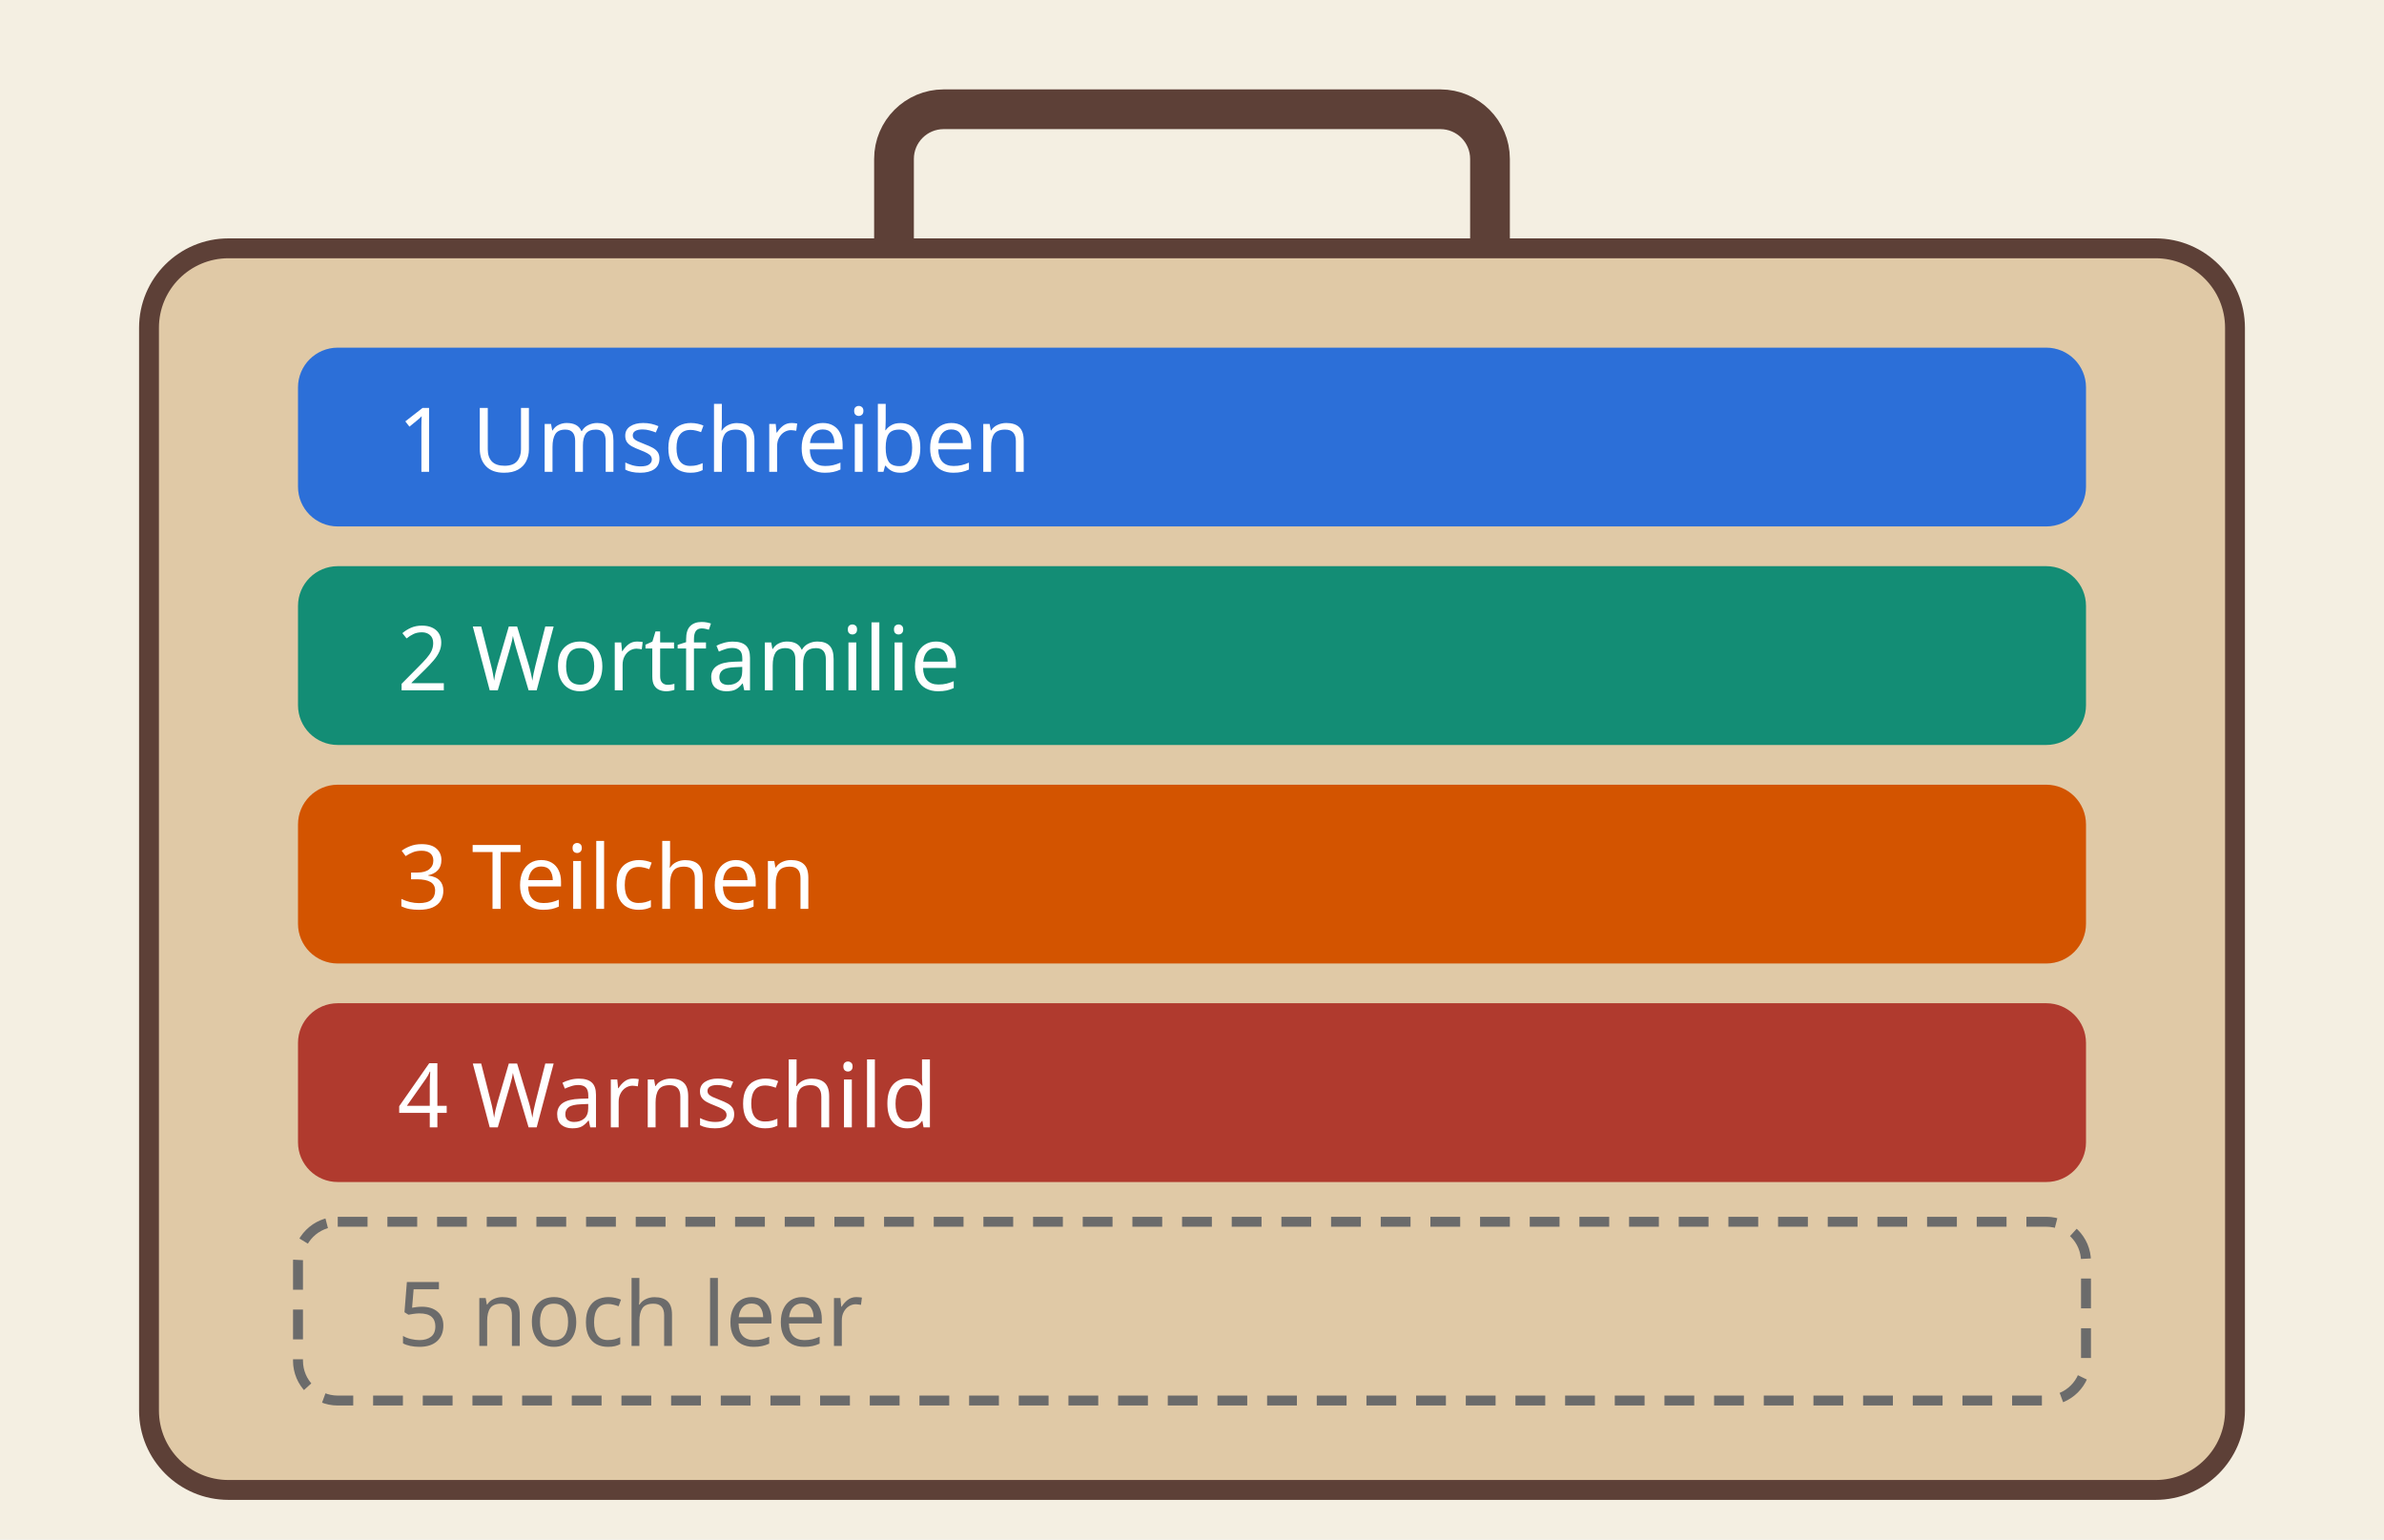
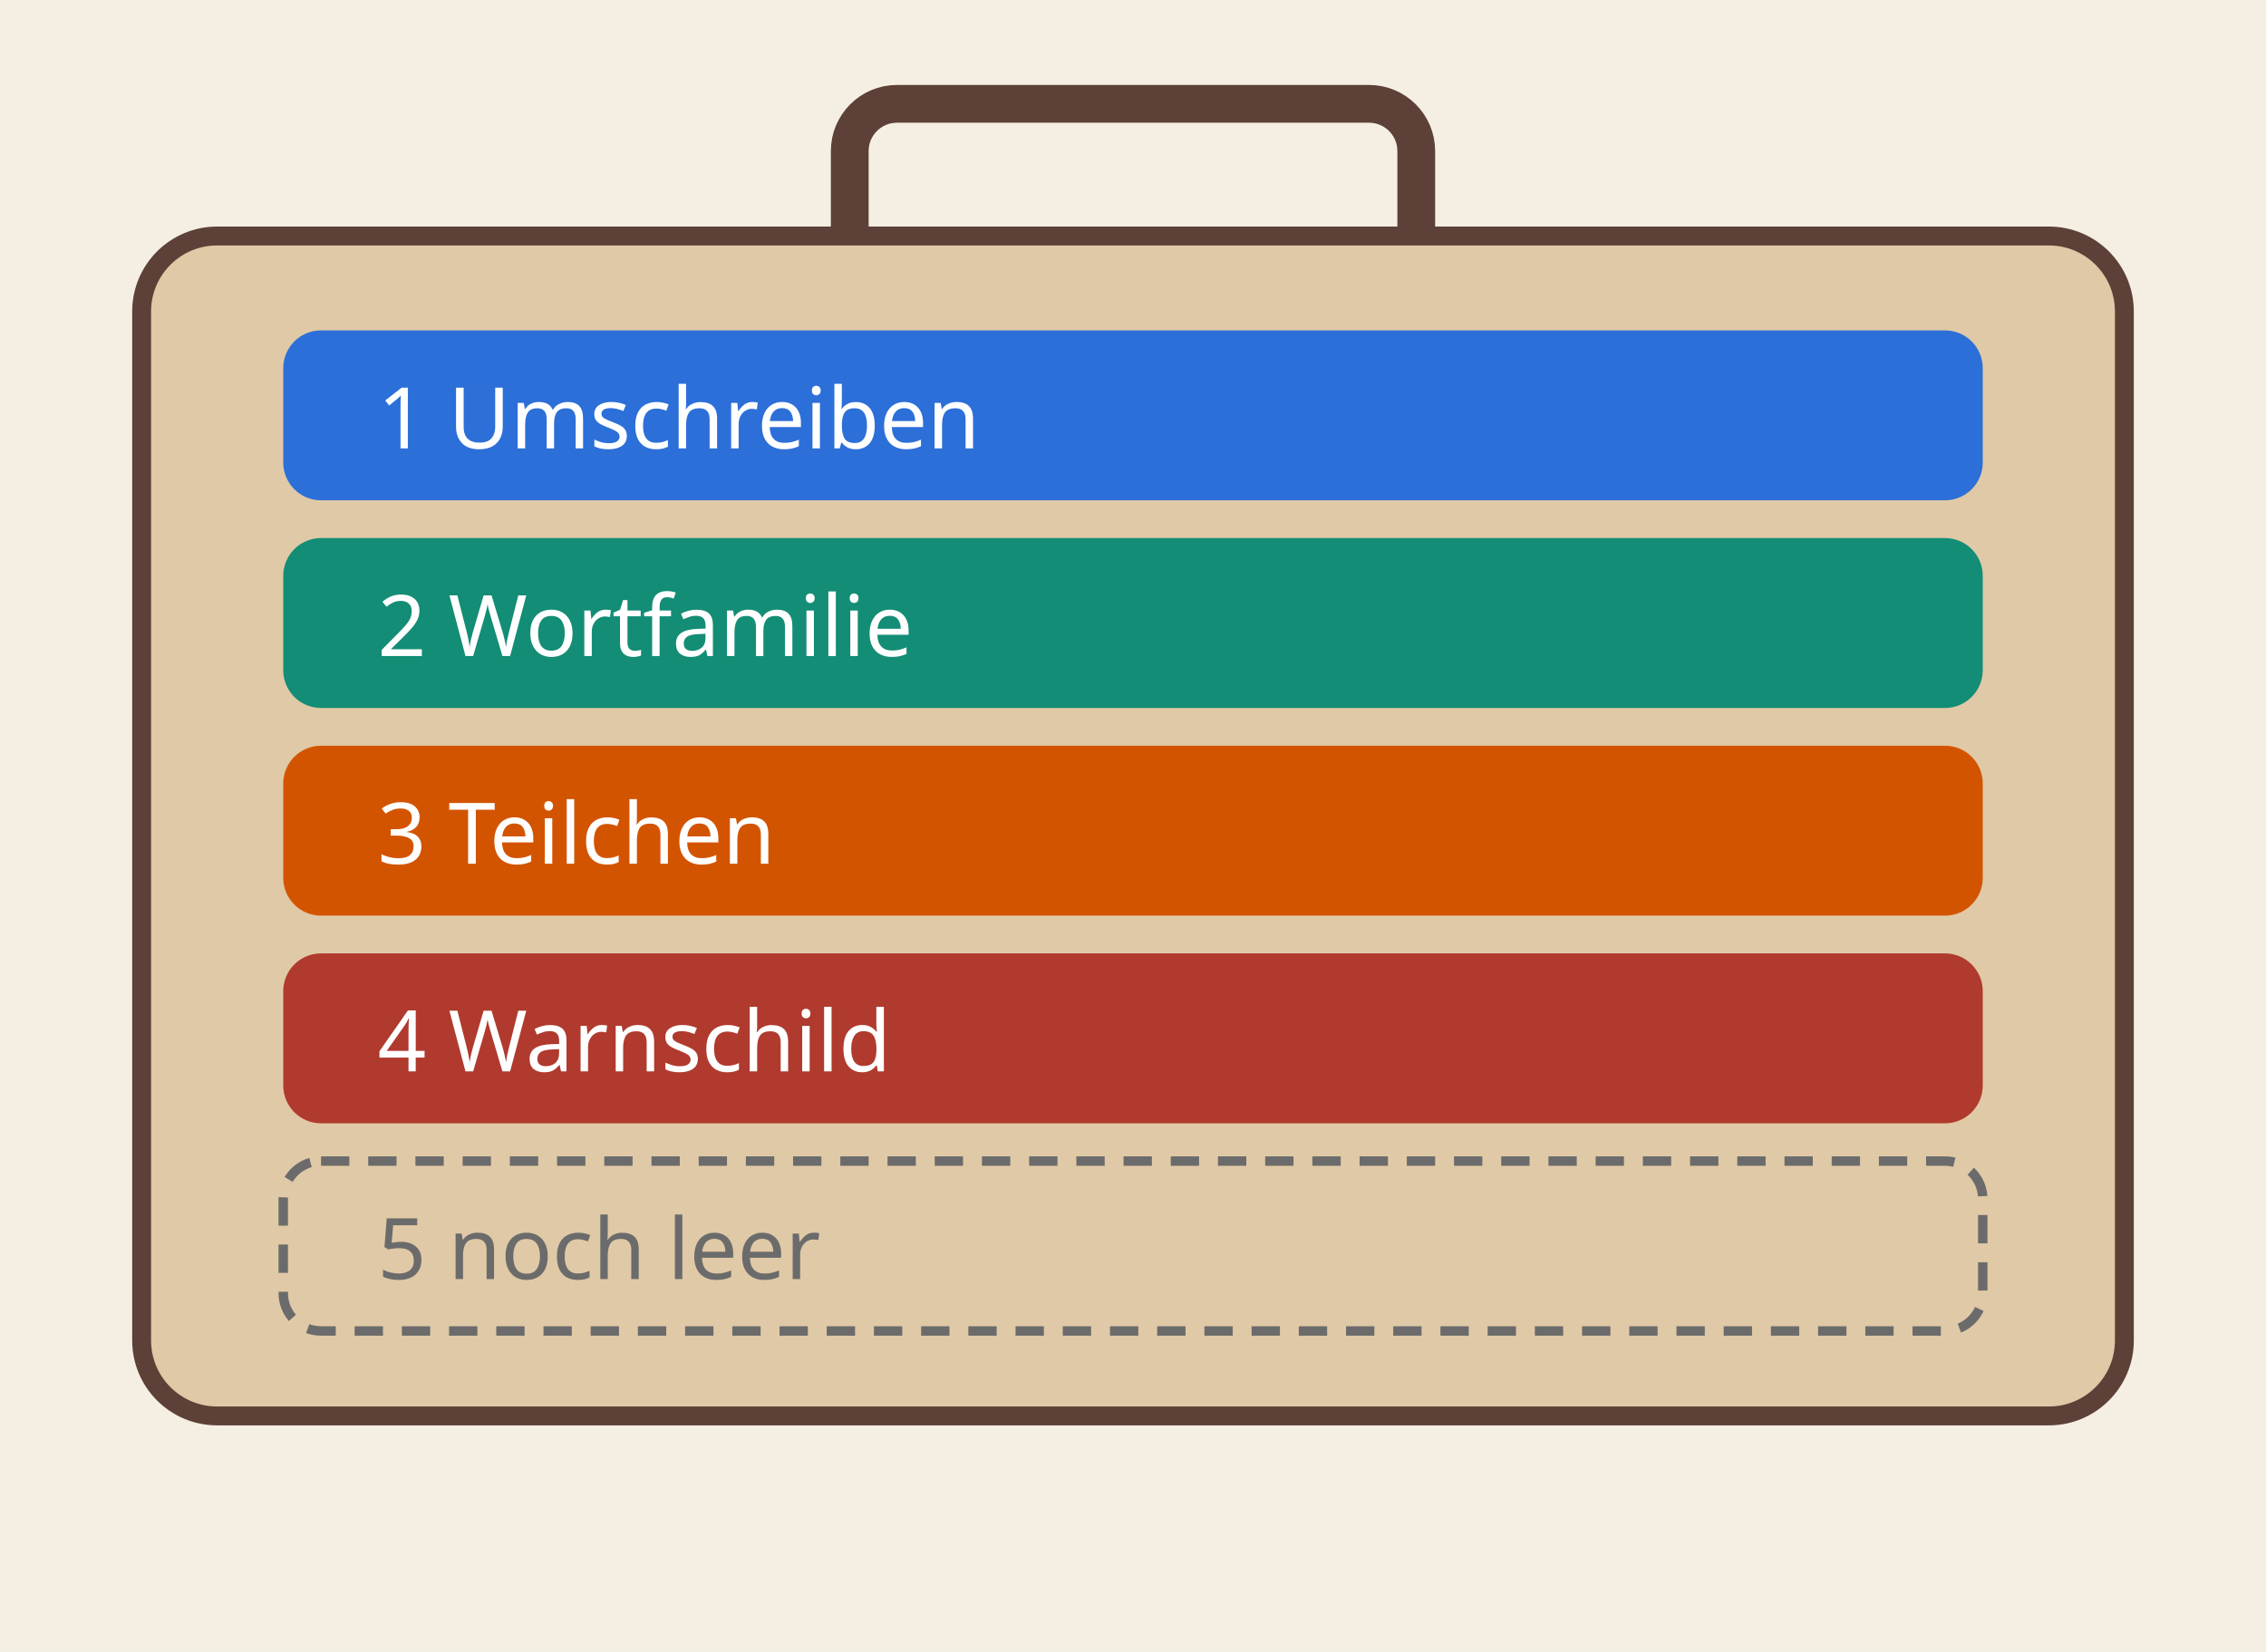
- <svg xmlns="http://www.w3.org/2000/svg" viewBox="0 0 480 310" role="img">
-   <rect width="480" height="310" fill="#f4efe2" />
+ <svg xmlns="http://www.w3.org/2000/svg" viewBox="0 0 480 350" role="img">
+   <rect width="480" height="350" fill="#f4efe2" />
  <path d="M180 50 v-18 a10 10 0 0 1 10 -10 h100 a10 10 0 0 1 10 10 v18" fill="none" stroke="#5d4037" stroke-width="8" />
  <rect x="30" y="50" width="420" height="250" rx="16" fill="#e0c9a6" stroke="#5d4037" stroke-width="4" />
  <rect x="60" y="70" width="360" height="36" rx="8" fill="#2c6fd8" />
  <text x="80" y="95" font-size="18" font-family="sans-serif" fill="#ffffff">1  Umschreiben</text>
  <rect x="60" y="114" width="360" height="36" rx="8" fill="#138d75" />
  <text x="80" y="139" font-size="18" font-family="sans-serif" fill="#ffffff">2  Wortfamilie</text>
  <rect x="60" y="158" width="360" height="36" rx="8" fill="#d35400" />
  <text x="80" y="183" font-size="18" font-family="sans-serif" fill="#ffffff">3  Teilchen</text>
  <rect x="60" y="202" width="360" height="36" rx="8" fill="#b03a2e" />
  <text x="80" y="227" font-size="18" font-family="sans-serif" fill="#ffffff">4  Warnschild</text>
  <rect x="60" y="246" width="360" height="36" rx="8" fill="none" stroke="#6b6b6b" stroke-width="2" stroke-dasharray="6 4" />
  <text x="80" y="271" font-size="18" font-family="sans-serif" fill="#6b6b6b">5  noch leer</text>
</svg>
